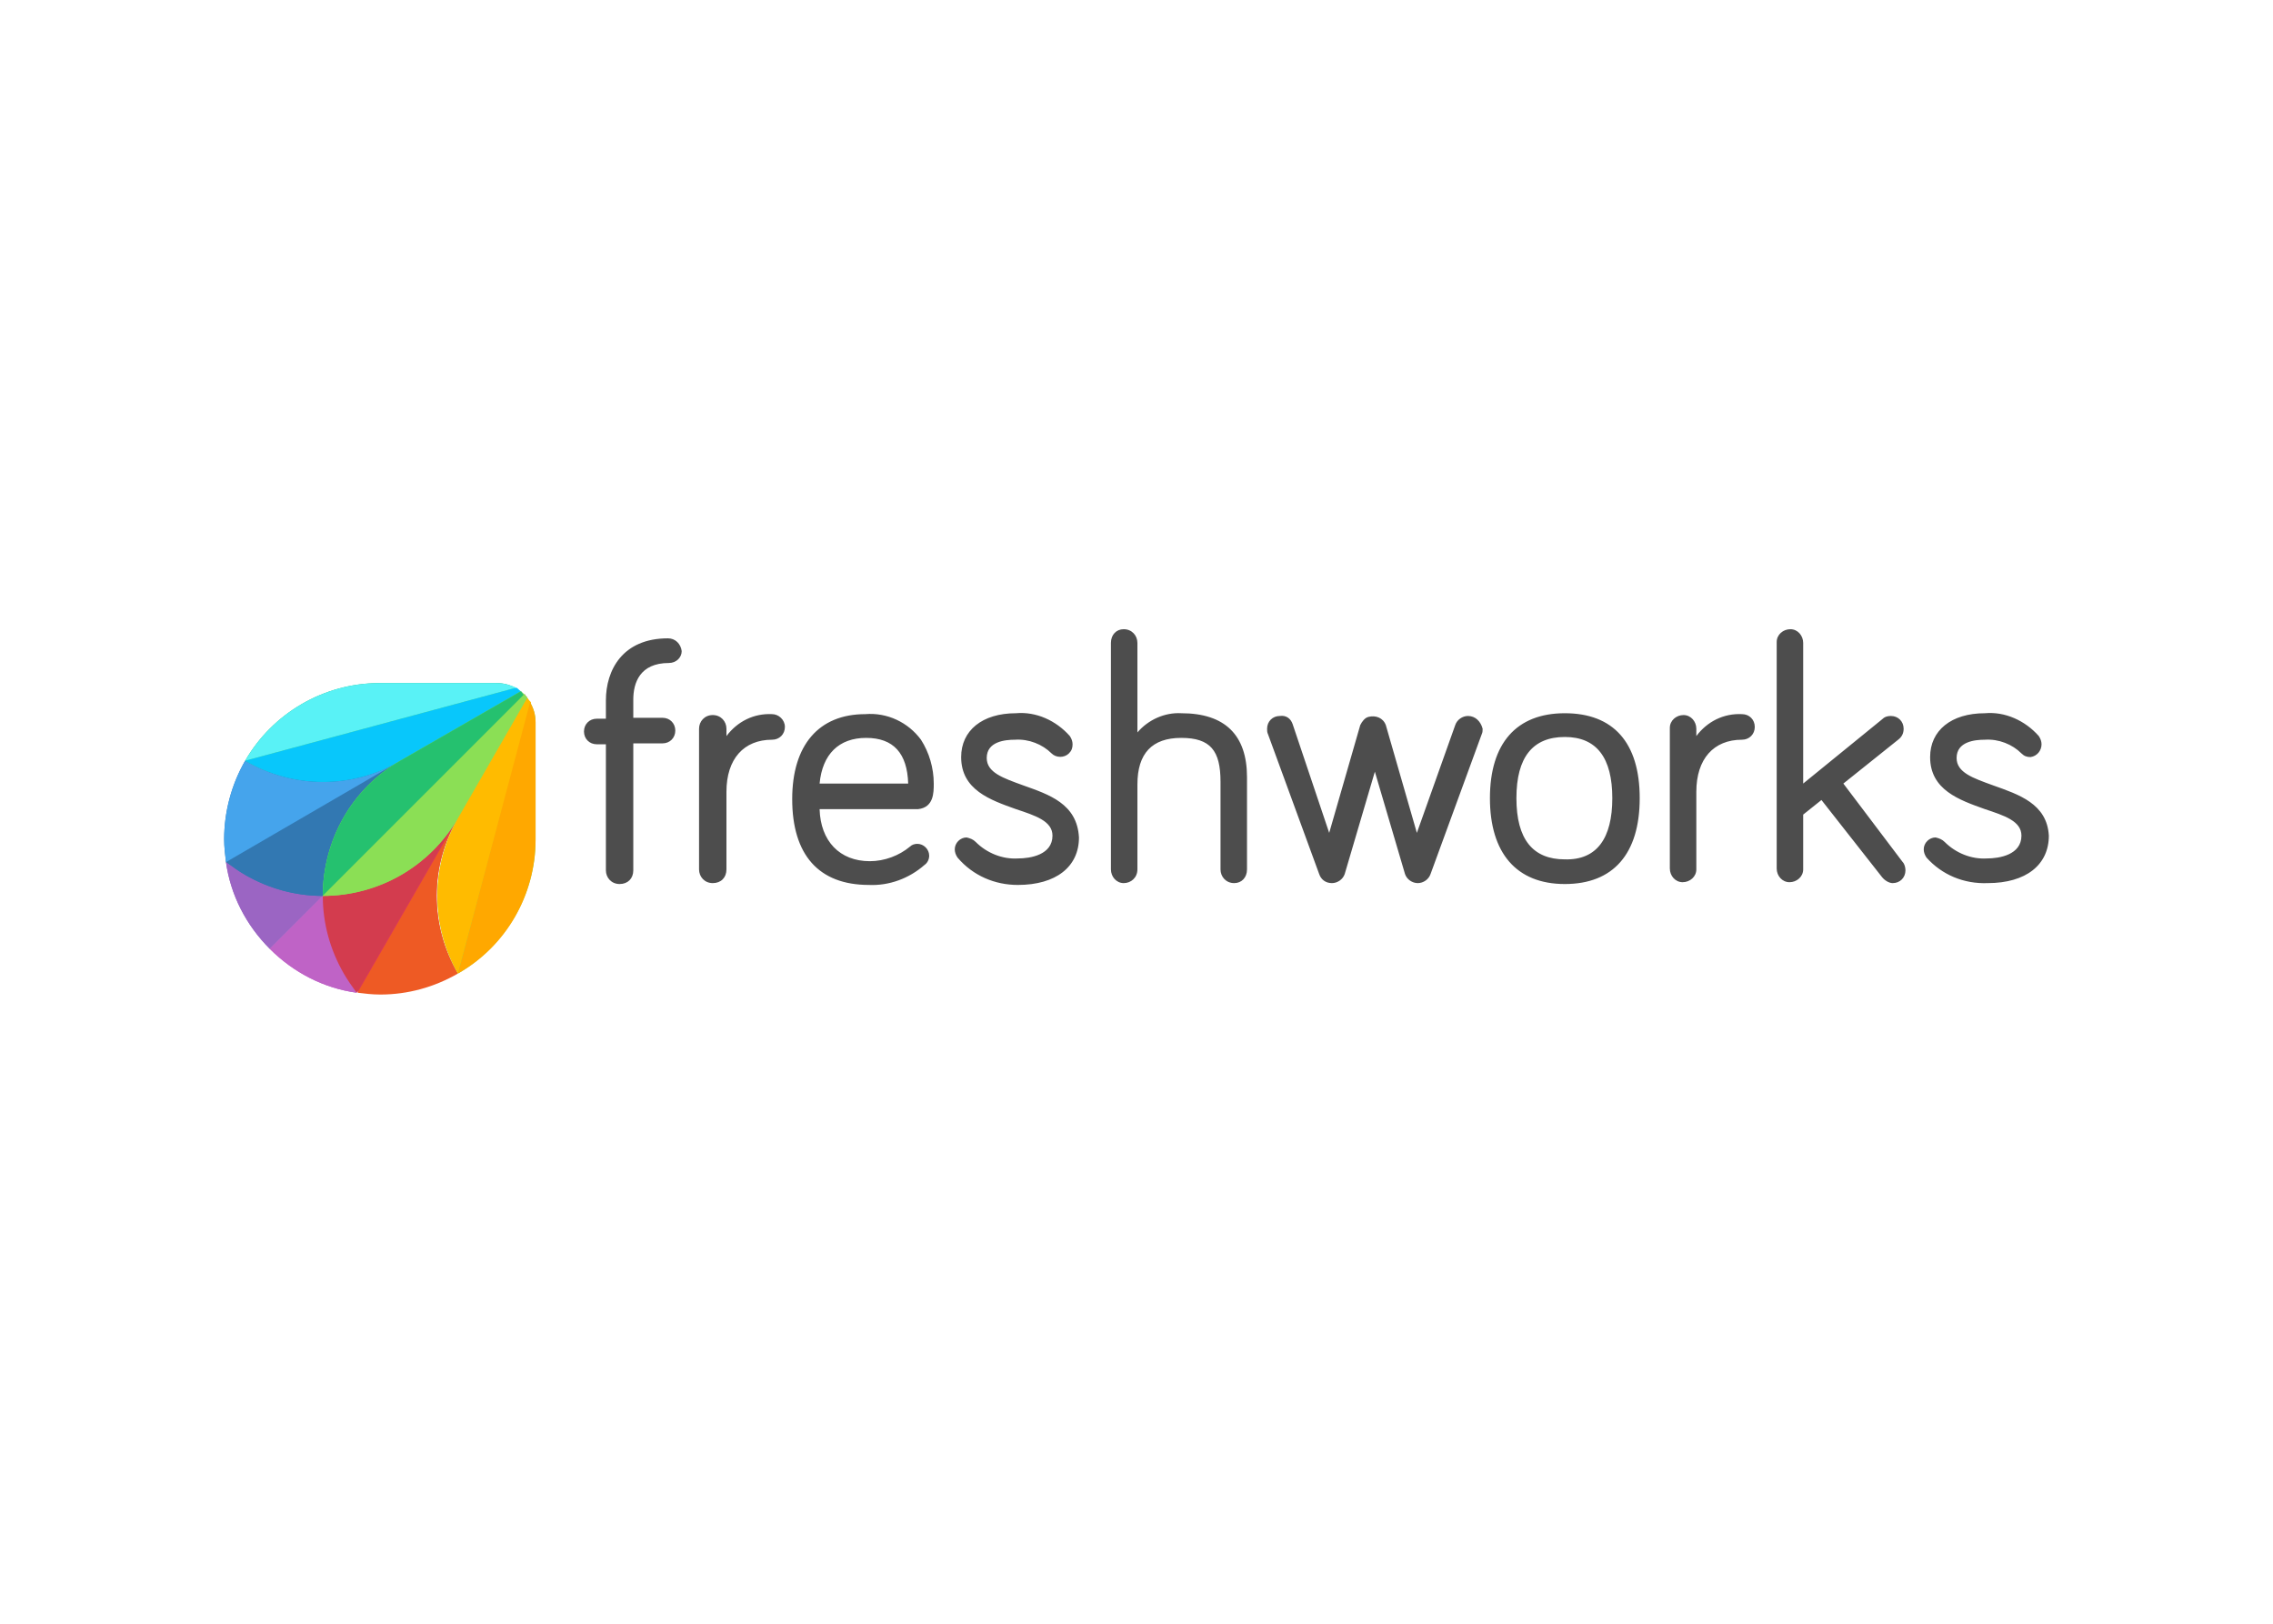
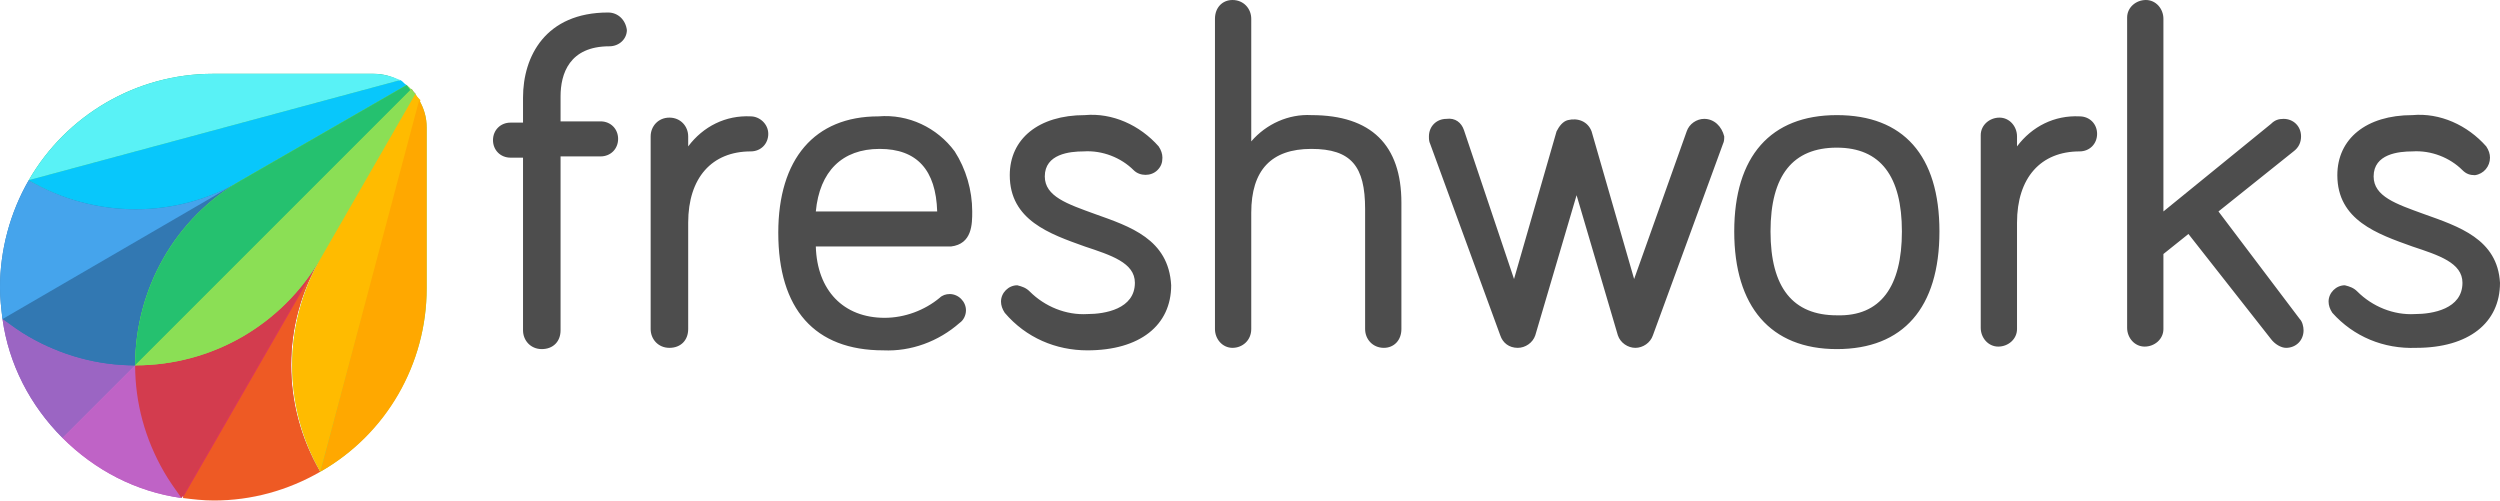
- <svg xmlns="http://www.w3.org/2000/svg" clip-rule="evenodd" fill-rule="evenodd" stroke-linejoin="round" stroke-miterlimit="2" viewBox="0 0 560 400">
+ <svg xmlns="http://www.w3.org/2000/svg" clip-rule="evenodd" fill-rule="evenodd" stroke-linejoin="round" stroke-miterlimit="2" viewBox="55.225 155 449.55 90">
  <g fill-rule="nonzero" transform="matrix(2.25 0 0 2.25 55.225 155)">
    <path d="m48.6 1c-5 0-6.8 3.5-6.8 6.8v2h-1c-.8 0-1.4.6-1.4 1.4s.6 1.4 1.4 1.4h1v13.8c0 .8.6 1.5 1.5 1.5s1.5-.6 1.5-1.5v-13.9h3.2c.8 0 1.4-.6 1.4-1.4s-.6-1.4-1.4-1.4h-3.2v-2c0-1.8.7-4 3.9-4 .8 0 1.4-.6 1.4-1.3-.1-.8-.7-1.4-1.5-1.4zm11.4 8.3c-2-.1-3.8.8-5 2.4v-.8c0-.8-.6-1.5-1.5-1.5s-1.5.7-1.5 1.5v15.4c0 .8.6 1.5 1.5 1.5s1.5-.6 1.5-1.5v-8.5c0-3.6 1.9-5.7 5-5.7.8 0 1.4-.6 1.4-1.4s-.7-1.4-1.4-1.4zm17.7 7.6c0-1.7-.5-3.4-1.4-4.8-1.4-1.9-3.7-3-6.1-2.8-5.1 0-8 3.4-8 9.3 0 6.1 2.9 9.4 8.4 9.4 2.2.1 4.4-.7 6.1-2.2.3-.2.5-.6.5-1 0-.7-.6-1.3-1.3-1.3-.3 0-.6.1-.8.3-1.2 1-2.8 1.6-4.4 1.6-3.3 0-5.4-2.2-5.5-5.7h10.8c1.7-.2 1.7-1.8 1.7-2.8zm-7.4-5c3 0 4.5 1.7 4.6 5h-9.7c.3-3.2 2.1-5 5.1-5zm17.2 5.2c-2.2-.8-4-1.4-4-3 0-1.8 2-2 3.1-2 1.5-.1 3 .5 4 1.5.5.5 1.4.5 1.9 0 .3-.3.4-.6.4-1 0-.3-.1-.6-.3-.9-1.5-1.7-3.7-2.7-5.9-2.5-3.7 0-6 1.9-6 4.8 0 3.6 3.2 4.7 6 5.7 2.1.7 4 1.3 4 2.9 0 2.1-2.4 2.5-3.8 2.5-1.7.1-3.4-.6-4.6-1.8-.3-.3-.6-.4-1-.5-.7 0-1.3.6-1.3 1.3 0 .3.1.6.3.9 1.7 2 4.1 3 6.6 3 4.2 0 6.7-2 6.7-5.2-.2-3.7-3.3-4.7-6.1-5.7zm17.3-7.9c-1.8-.1-3.6.7-4.8 2.1v-9.8c0-.8-.6-1.5-1.5-1.5-.8 0-1.4.6-1.4 1.5v24.8c0 .8.6 1.5 1.4 1.5s1.5-.6 1.5-1.5v-9.3c0-3.4 1.6-5.1 4.8-5.1s4.3 1.4 4.3 4.8v9.6c0 .8.6 1.5 1.5 1.5.8 0 1.4-.6 1.4-1.5v-10.1c0-4.6-2.4-7-7.2-7zm31.4.3c-.6 0-1.2.4-1.4 1l-4.2 11.8-3.4-11.8c-.3-.8-1.1-1.1-1.9-.9-.4.1-.7.5-.9.9l-3.4 11.8-4-11.9c-.2-.6-.7-1-1.4-.9-.8 0-1.4.6-1.4 1.4 0 .2 0 .4.1.6l5.6 15.3c.2.6.7 1 1.4 1 .6 0 1.2-.4 1.4-1l3.3-11.2 3.3 11.2c.2.6.8 1 1.4 1s1.2-.4 1.4-1l5.6-15.3c.1-.2.1-.4.1-.6-.2-.8-.8-1.4-1.6-1.4zm10.6-.3c-5.3 0-8.2 3.3-8.2 9.3s2.9 9.4 8.2 9.4 8.2-3.3 8.2-9.4-2.9-9.3-8.2-9.3zm0 16c-3.5 0-5.3-2.2-5.3-6.7s1.8-6.7 5.3-6.7 5.2 2.3 5.2 6.7-1.7 6.8-5.2 6.7zm19.4-15.9c-2-.1-3.8.8-5 2.4v-.8c0-.8-.6-1.5-1.4-1.5s-1.5.6-1.5 1.4v15.4c0 .8.6 1.5 1.4 1.5s1.5-.6 1.5-1.4v-8.5c0-3.6 1.9-5.7 5-5.7.8 0 1.4-.6 1.4-1.4s-.6-1.4-1.4-1.4zm11.1 7.6 6-4.8c.4-.3.6-.7.6-1.2 0-.8-.6-1.4-1.4-1.4-.4 0-.7.1-1 .4l-8.6 7v-15.4c0-.8-.6-1.5-1.4-1.5s-1.5.6-1.5 1.4v24.8c0 .8.6 1.5 1.4 1.5s1.5-.6 1.5-1.4v-6l2-1.6 6.6 8.4c.3.4.8.7 1.2.7.8 0 1.4-.6 1.4-1.4 0-.3-.1-.7-.3-.9zm16.4.2c-2.2-.8-4-1.4-4-3 0-1.8 2-2 3.1-2 1.5-.1 3 .5 4 1.5.3.3.6.4 1 .4.7-.1 1.2-.7 1.2-1.4 0-.3-.1-.6-.3-.9-1.5-1.7-3.7-2.7-5.9-2.5-3.7 0-6 1.9-6 4.8 0 3.6 3.2 4.7 6 5.7 2.1.7 4 1.3 4 2.9 0 2.1-2.4 2.5-3.8 2.5-1.7.1-3.4-.6-4.6-1.8-.3-.3-.6-.4-1-.5-.7 0-1.3.6-1.3 1.3 0 .3.1.6.3.9 1.7 1.9 4.1 2.9 6.7 2.8 4.2 0 6.7-2 6.7-5.2-.2-3.5-3.3-4.5-6.1-5.5z" fill="#4d4d4d" />
    <path d="m.2 25.5c.5 3.6 2.2 6.9 4.8 9.5l5.8-5.8c0-6.1 3.2-11.7 8.5-14.8z" fill="#9b65c3" />
    <path d="m10.8 29.2c-3 0-5.9-.8-8.5-2.3-.7-.4-1.4-.9-2.1-1.4.5 3.6 2.2 6.9 4.8 9.5z" fill="#9b65c3" />
    <path d="m10.8 29.2-5.8 5.8c2.6 2.6 5.9 4.3 9.5 4.8l11-19.1c-3 5.2-8.6 8.5-14.7 8.5z" fill="#be63c5" />
    <path d="m13.1 37.7c-1.5-2.6-2.3-5.5-2.3-8.5l-5.8 5.8c2.6 2.6 5.9 4.3 9.5 4.8-.5-.7-1-1.4-1.4-2.1z" fill="#bf63c6" />
    <path d="m32.5 6.8-13.2 7.6c-5.3 3-11.7 3-17 0-1.5 2.6-2.3 5.6-2.3 8.6 0 .8.1 1.7.2 2.5.7.5 1.4 1 2.1 1.4 2.6 1.5 5.5 2.3 8.5 2.3l22-22c-.1-.1-.2-.2-.3-.4z" fill="#3278b1" />
    <path d="m2.3 26.9c2.6 1.5 5.5 2.3 8.5 2.3 0-6.1 3.2-11.7 8.5-14.8l-19.1 11c.7.6 1.4 1.1 2.1 1.5z" fill="#3278b2" />
    <path d="m2.3 14.4c-1.5 2.6-2.3 5.6-2.3 8.6 0 .8.1 1.7.2 2.5l19.1-11.1c-5.2 3.1-11.7 3.1-17 0z" fill="#45a4ec" />
    <path d="m32.8 7.2c-.3-.3-.5-.5-.8-.7-.6-.4-1.4-.6-2.1-.6h-12.9c-6.1 0-11.7 3.3-14.7 8.5 5.3 3 11.7 3 17 0-5.3 3-8.5 8.7-8.5 14.8 6.1 0 11.7-3.2 14.8-8.5l7.6-13.2c-.2-.1-.3-.2-.4-.3z" fill="#19bb7d" />
    <path d="m19.3 14.4 13.2-7.6c-.2-.1-.3-.3-.5-.4l-29.7 8c5.3 3.1 11.8 3.1 17 0z" fill="#08c7fb" />
    <path d="m29.8 5.9h-12.8c-6.1 0-11.7 3.3-14.7 8.5l29.7-8c-.7-.3-1.4-.5-2.2-.5z" fill="#59f2f6" />
    <path d="m25.6 20.7 7.6-13.2c-.1-.1-.2-.2-.3-.4l-22 22c0 3 .8 5.9 2.3 8.5.4.7.9 1.4 1.4 2.1.8.1 1.6.2 2.4.2 3 0 5.9-.8 8.5-2.3-3-5.2-3-11.7.1-16.9z" fill="#da3757" />
    <path d="m10.8 29.2c0 3 .8 5.9 2.3 8.5.4.7.9 1.4 1.4 2.1l11-19.1c-3 5.2-8.6 8.5-14.7 8.5z" fill="#d33c4e" />
    <path d="m25.6 20.7-11 19.1c.8.1 1.6.2 2.5.2 3 0 5.9-.8 8.5-2.3-3.1-5.3-3.1-11.8 0-17z" fill="#ee5a24" />
    <path d="m33.5 8c-.3-.5-.6-.9-1-1.2l-13.2 7.6c-5.3 3-8.5 8.7-8.5 14.8 6.1 0 11.7-3.2 14.8-8.5-3 5.3-3 11.7 0 17 5.2-3 8.5-8.6 8.5-14.6v-12.9c0-.8-.2-1.5-.6-2.2z" fill="#8bdf55" />
    <path d="m32.5 6.8-13.2 7.6c-5.3 3-8.5 8.7-8.5 14.8l22-22c-.1-.1-.2-.3-.3-.4z" fill="#25c16f" />
    <path d="m10.8 29.2c6.1 0 11.7-3.2 14.8-8.5l7.6-13.2c-.1-.1-.2-.2-.3-.4z" fill="#8bdf55" />
    <path d="m33.2 7.5-7.6 13.2c-3 5.3-3 11.7 0 17l8-29.7c-.2-.2-.3-.3-.4-.5z" fill="#fb0" />
    <path d="m25.6 37.7c5.3-3 8.5-8.6 8.5-14.7v-12.8c0-.8-.2-1.5-.6-2.2z" fill="#ffa800" />
  </g>
</svg>
